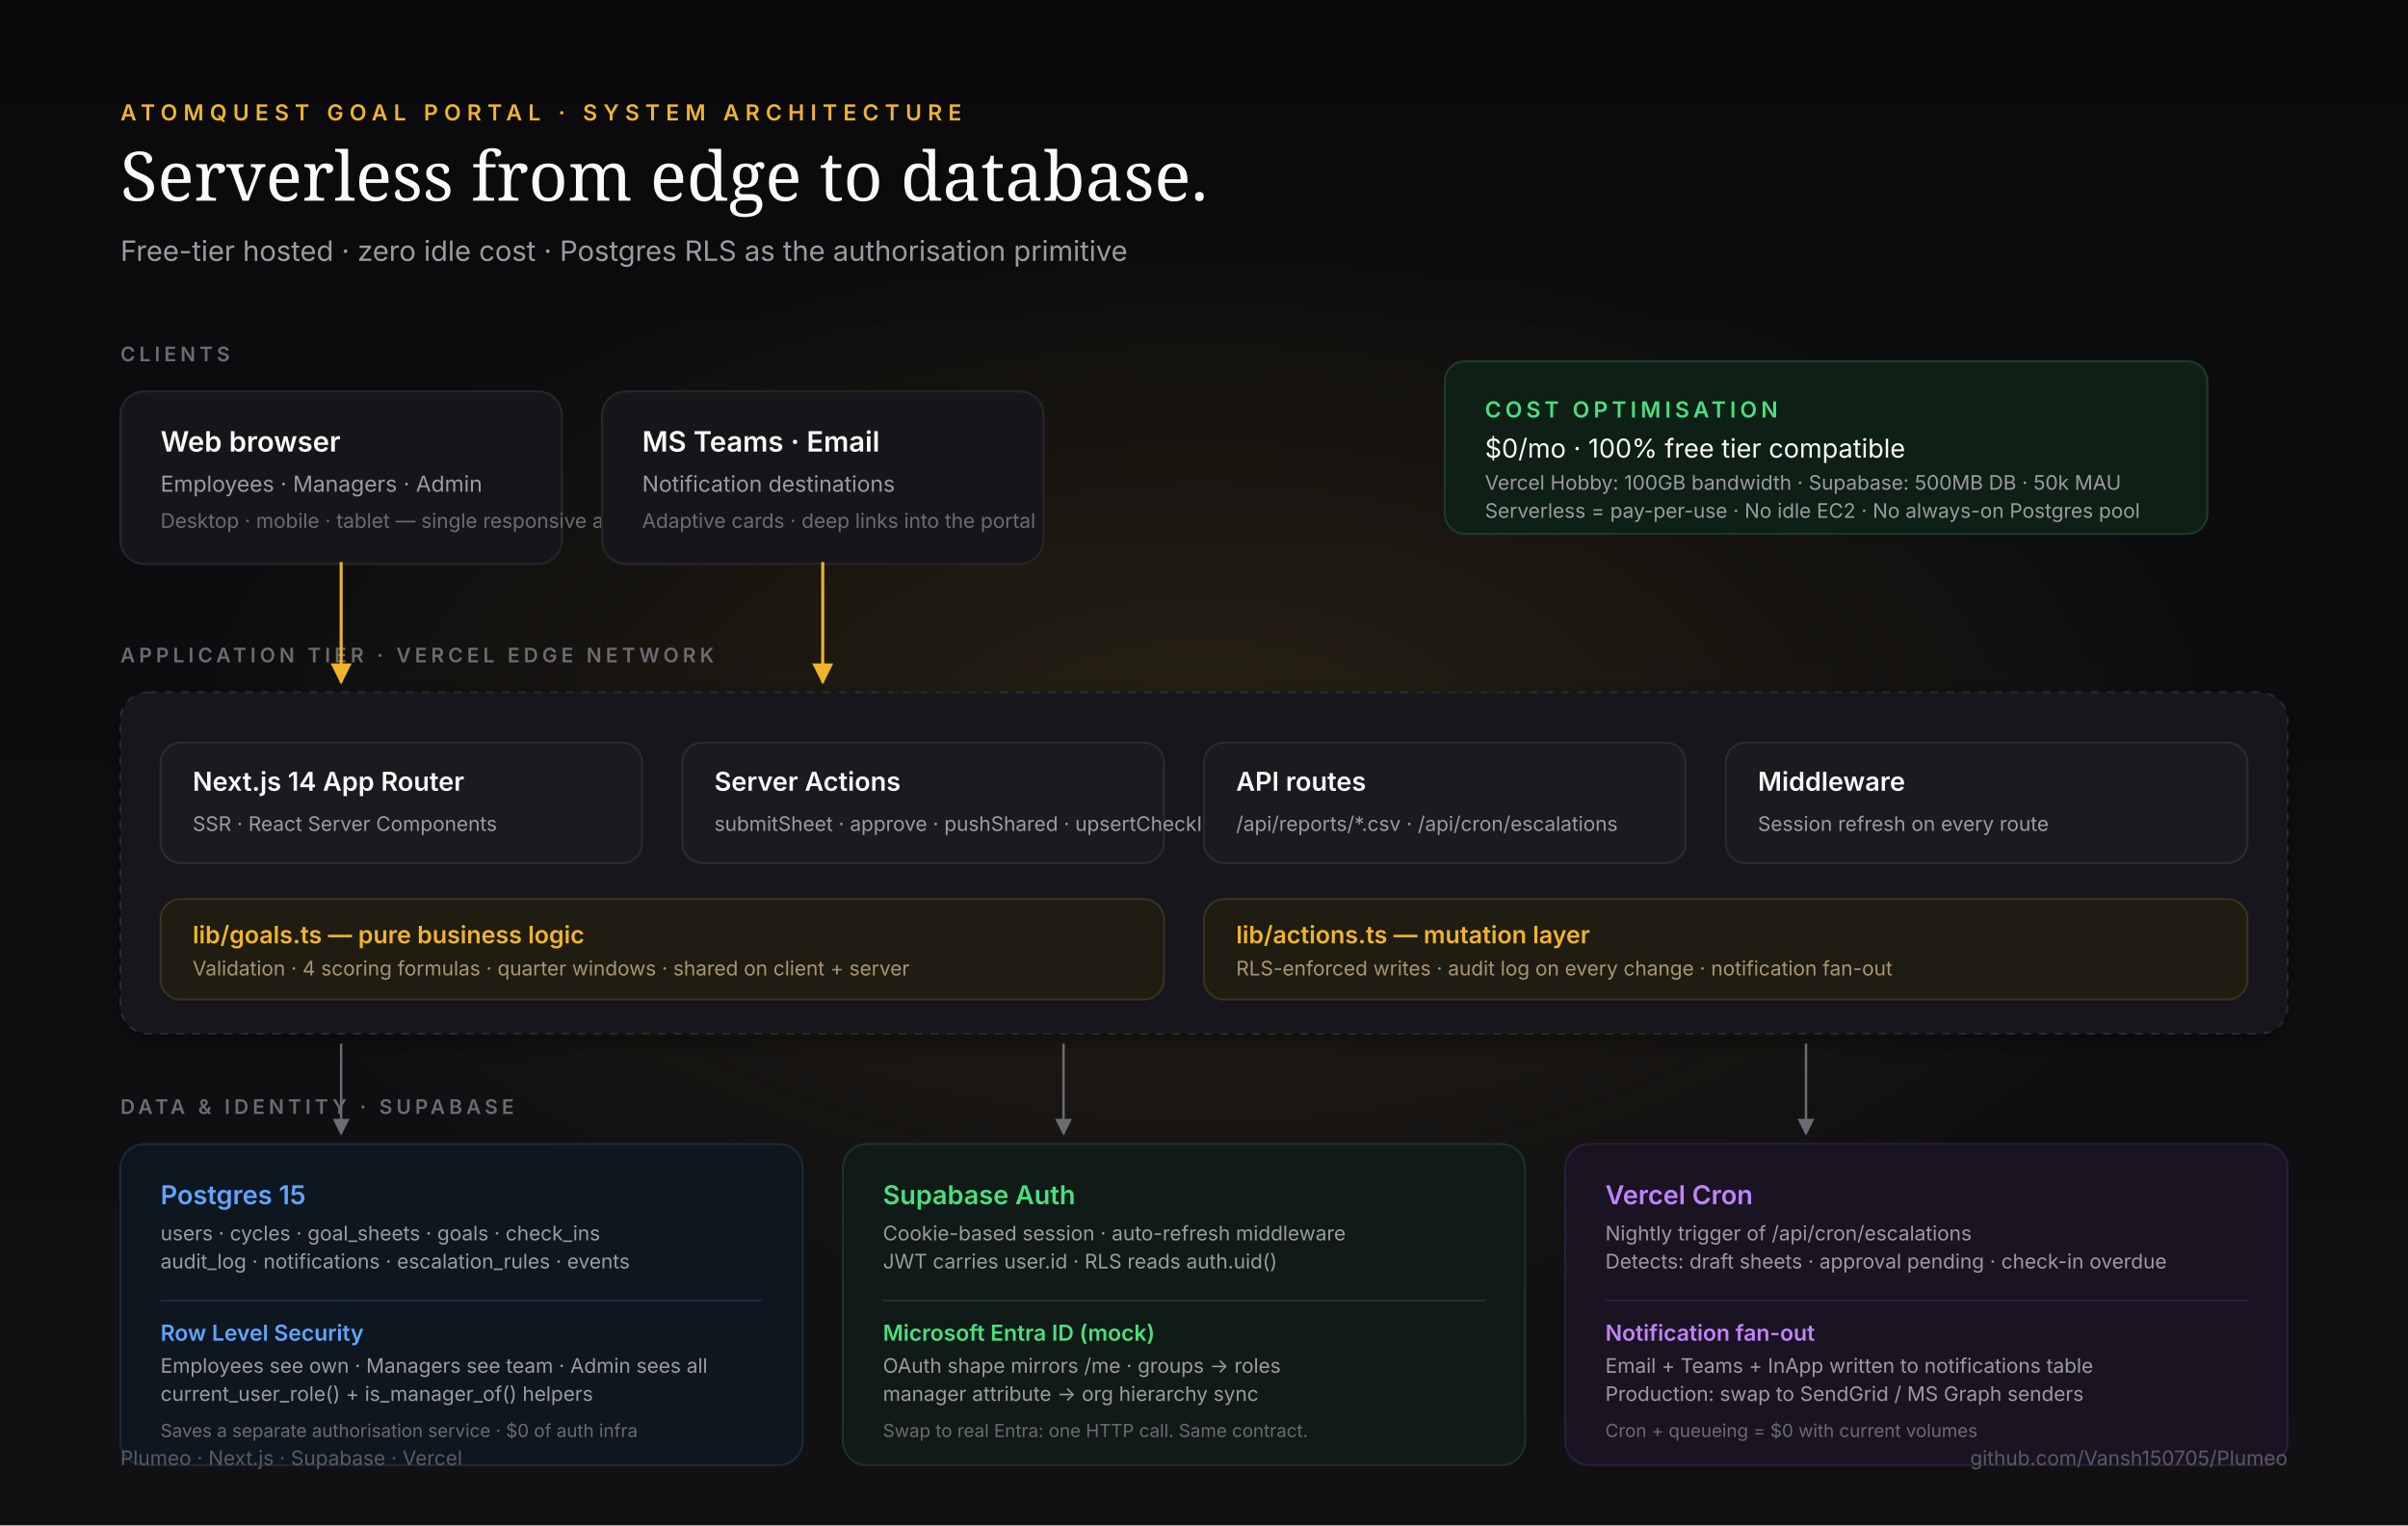
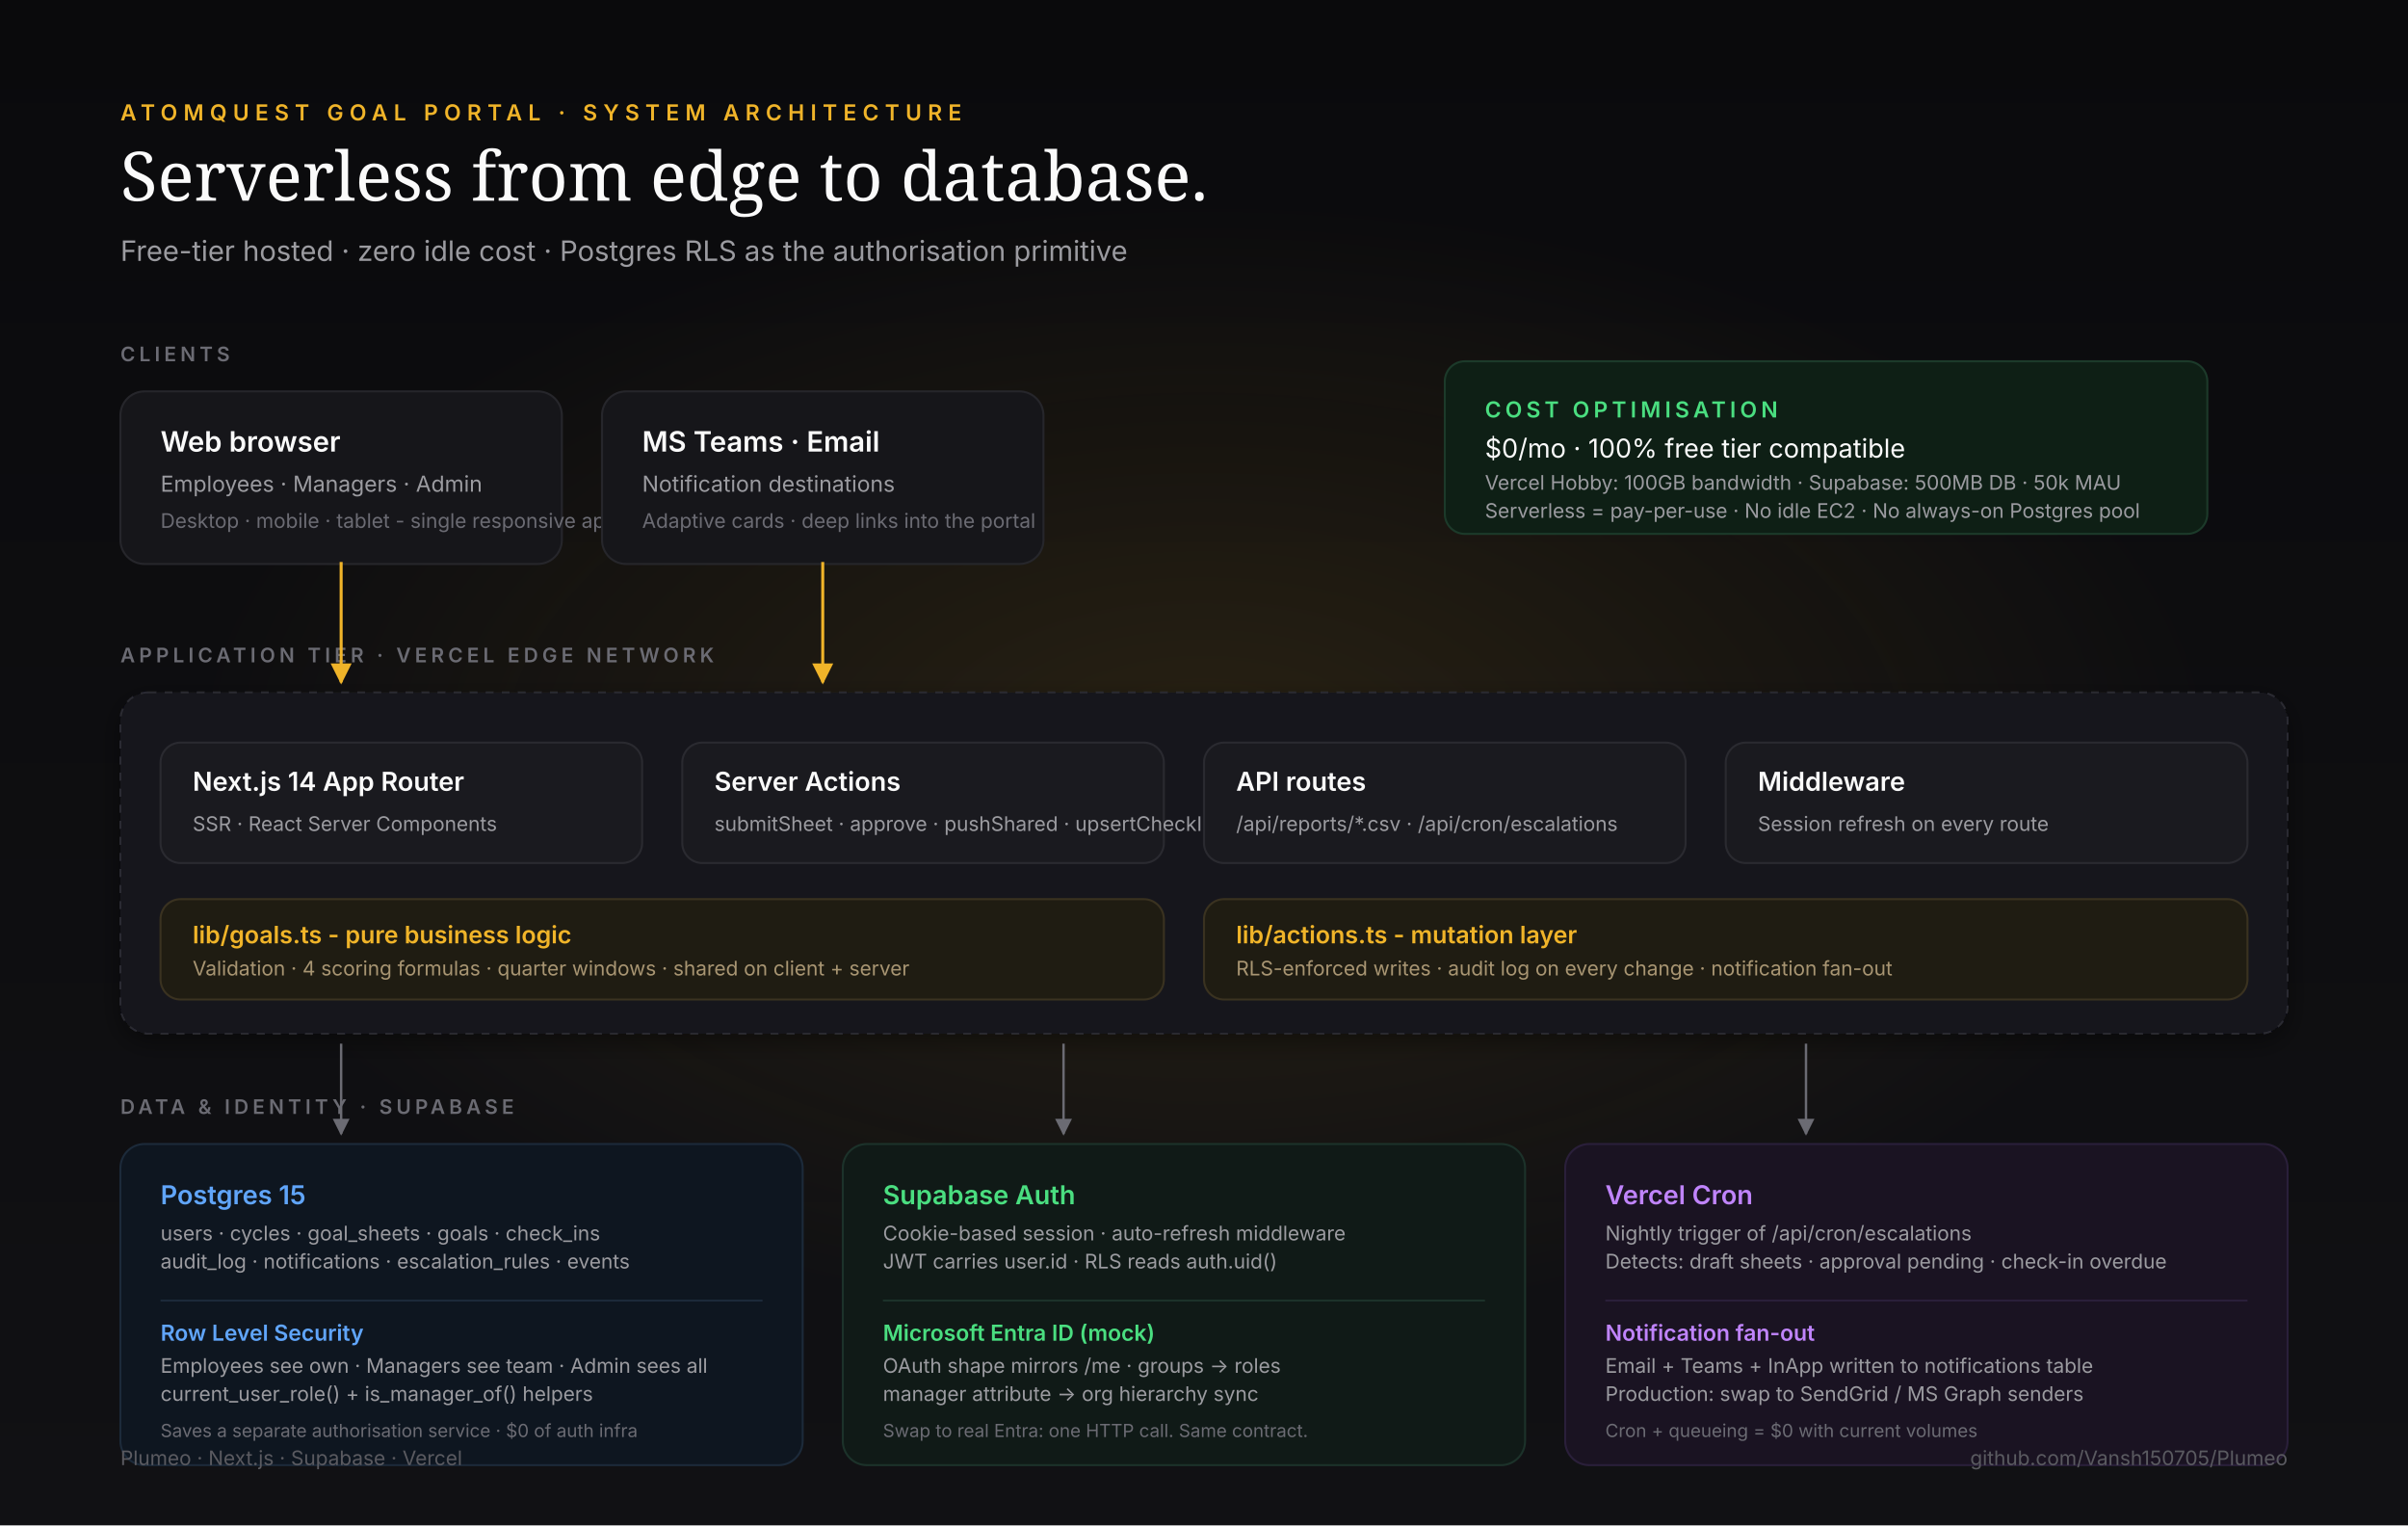
<svg xmlns="http://www.w3.org/2000/svg" viewBox="0 0 1200 760" font-family="-apple-system,BlinkMacSystemFont,'Segoe UI',system-ui,sans-serif">
  <defs>
    <linearGradient id="bg" x1="0" y1="0" x2="0" y2="1">
      <stop offset="0%" stop-color="#0a0a0c" />
      <stop offset="100%" stop-color="#111114" />
    </linearGradient>
    <linearGradient id="gold" x1="0" y1="0" x2="1" y2="0">
      <stop offset="0%" stop-color="#f0b429" />
      <stop offset="100%" stop-color="#d99917" />
    </linearGradient>
    <radialGradient id="glow" cx="50%" cy="50%" r="50%">
      <stop offset="0%" stop-color="#f0b429" stop-opacity="0.12" />
      <stop offset="100%" stop-color="#f0b429" stop-opacity="0" />
    </radialGradient>
    <marker id="arrow" viewBox="0 0 10 10" refX="9" refY="5" markerWidth="7" markerHeight="7" orient="auto-start-reverse">
      <path d="M 0 0 L 10 5 L 0 10 z" fill="#f0b429" />
    </marker>
    <marker id="arrow-mute" viewBox="0 0 10 10" refX="9" refY="5" markerWidth="7" markerHeight="7" orient="auto-start-reverse">
      <path d="M 0 0 L 10 5 L 0 10 z" fill="#6b6b73" />
    </marker>
    <filter id="soft-shadow" x="-20%" y="-20%" width="140%" height="140%">
      <feGaussianBlur in="SourceAlpha" stdDeviation="6" />
      <feOffset dx="0" dy="4" result="offsetblur" />
      <feComponentTransfer>
        <feFuncA type="linear" slope="0.4" />
      </feComponentTransfer>
      <feMerge>
        <feMergeNode />
        <feMergeNode in="SourceGraphic" />
      </feMerge>
    </filter>
  </defs>
  <rect width="1200" height="760" fill="url(#bg)" />
  <ellipse cx="600" cy="380" rx="500" ry="280" fill="url(#glow)" />
  <text x="60" y="60" fill="#f0b429" font-size="11" font-weight="600" letter-spacing="3">ATOMQUEST GOAL PORTAL · SYSTEM ARCHITECTURE</text>
  <text x="60" y="100" fill="#fafafa" font-size="34" font-family="Instrument Serif, Georgia, serif">Serverless from edge to database.</text>
  <text x="60" y="130" fill="#9b9ba0" font-size="14">Free-tier hosted · zero idle cost · Postgres RLS as the authorisation primitive</text>
  <g transform="translate(60,180)">
    <text x="0" y="0" fill="#6b6b73" font-size="10" font-weight="600" letter-spacing="2">CLIENTS</text>
    <g transform="translate(0,15)">
      <rect width="220" height="86" rx="12" fill="#16161a" stroke="#26262b" stroke-width="1" />
      <text x="20" y="30" fill="#fafafa" font-size="14" font-weight="600">Web browser</text>
      <text x="20" y="50" fill="#9b9ba0" font-size="11">Employees · Managers · Admin</text>
-       <text x="20" y="68" fill="#6b6b73" font-size="10">Desktop · mobile · tablet — single responsive app</text>
+       <text x="20" y="68" fill="#6b6b73" font-size="10">Desktop · mobile · tablet - single responsive app</text>
    </g>
    <g transform="translate(240,15)">
      <rect width="220" height="86" rx="12" fill="#16161a" stroke="#26262b" stroke-width="1" />
      <text x="20" y="30" fill="#fafafa" font-size="14" font-weight="600">MS Teams · Email</text>
      <text x="20" y="50" fill="#9b9ba0" font-size="11">Notification destinations</text>
      <text x="20" y="68" fill="#6b6b73" font-size="10">Adaptive cards · deep links into the portal</text>
    </g>
  </g>
  <g transform="translate(60,330)">
    <text x="0" y="0" fill="#6b6b73" font-size="10" font-weight="600" letter-spacing="2">APPLICATION TIER · VERCEL EDGE NETWORK</text>
    <rect x="0" y="15" width="1080" height="170" rx="14" fill="#13131a" stroke="#2a2a30" stroke-width="1" stroke-dasharray="4 4" filter="url(#soft-shadow)" />
    <g transform="translate(20,40)">
      <rect width="240" height="60" rx="10" fill="#1a1a1f" stroke="#2a2a30" />
      <text x="16" y="24" fill="#fafafa" font-size="13" font-weight="600">Next.js 14 App Router</text>
      <text x="16" y="44" fill="#9b9ba0" font-size="10">SSR · React Server Components</text>
    </g>
    <g transform="translate(280,40)">
      <rect width="240" height="60" rx="10" fill="#1a1a1f" stroke="#2a2a30" />
      <text x="16" y="24" fill="#fafafa" font-size="13" font-weight="600">Server Actions</text>
      <text x="16" y="44" fill="#9b9ba0" font-size="10">submitSheet · approve · pushShared · upsertCheckIn</text>
    </g>
    <g transform="translate(540,40)">
      <rect width="240" height="60" rx="10" fill="#1a1a1f" stroke="#2a2a30" />
      <text x="16" y="24" fill="#fafafa" font-size="13" font-weight="600">API routes</text>
      <text x="16" y="44" fill="#9b9ba0" font-size="10">/api/reports/*.csv · /api/cron/escalations</text>
    </g>
    <g transform="translate(800,40)">
      <rect width="260" height="60" rx="10" fill="#1a1a1f" stroke="#2a2a30" />
      <text x="16" y="24" fill="#fafafa" font-size="13" font-weight="600">Middleware</text>
      <text x="16" y="44" fill="#9b9ba0" font-size="10">Session refresh on every route</text>
    </g>
    <g transform="translate(20,118)">
      <rect width="500" height="50" rx="10" fill="#1f1c12" stroke="#3a3220" />
-       <text x="16" y="22" fill="#f0b429" font-size="12" font-weight="600">lib/goals.ts — pure business logic</text>
+       <text x="16" y="22" fill="#f0b429" font-size="12" font-weight="600">lib/goals.ts - pure business logic</text>
      <text x="16" y="38" fill="#a89572" font-size="10">Validation · 4 scoring formulas · quarter windows · shared on client + server</text>
    </g>
    <g transform="translate(540,118)">
      <rect width="520" height="50" rx="10" fill="#1f1c12" stroke="#3a3220" />
-       <text x="16" y="22" fill="#f0b429" font-size="12" font-weight="600">lib/actions.ts — mutation layer</text>
+       <text x="16" y="22" fill="#f0b429" font-size="12" font-weight="600">lib/actions.ts - mutation layer</text>
      <text x="16" y="38" fill="#a89572" font-size="10">RLS-enforced writes · audit log on every change · notification fan-out</text>
    </g>
  </g>
  <g transform="translate(60,555)">
    <text x="0" y="0" fill="#6b6b73" font-size="10" font-weight="600" letter-spacing="2">DATA &amp; IDENTITY · SUPABASE</text>
    <g transform="translate(0,15)">
      <rect width="340" height="160" rx="12" fill="#0e1620" stroke="#1c2a3a" />
      <text x="20" y="30" fill="#60a5fa" font-size="13" font-weight="600">Postgres 15</text>
      <text x="20" y="48" fill="#9b9ba0" font-size="10">users · cycles · goal_sheets · goals · check_ins</text>
      <text x="20" y="62" fill="#9b9ba0" font-size="10">audit_log · notifications · escalation_rules · events</text>
      <line x1="20" y1="78" x2="320" y2="78" stroke="#1c2a3a" />
      <text x="20" y="98" fill="#60a5fa" font-size="11" font-weight="600">Row Level Security</text>
      <text x="20" y="114" fill="#9b9ba0" font-size="10">Employees see own · Managers see team · Admin sees all</text>
      <text x="20" y="128" fill="#9b9ba0" font-size="10">current_user_role() + is_manager_of() helpers</text>
      <text x="20" y="146" fill="#6b6b73" font-size="9">Saves a separate authorisation service · $0 of auth infra</text>
    </g>
    <g transform="translate(360,15)">
      <rect width="340" height="160" rx="12" fill="#101a17" stroke="#1c322a" />
      <text x="20" y="30" fill="#4ade80" font-size="13" font-weight="600">Supabase Auth</text>
      <text x="20" y="48" fill="#9b9ba0" font-size="10">Cookie-based session · auto-refresh middleware</text>
      <text x="20" y="62" fill="#9b9ba0" font-size="10">JWT carries user.id · RLS reads auth.uid()</text>
      <line x1="20" y1="78" x2="320" y2="78" stroke="#1c322a" />
      <text x="20" y="98" fill="#4ade80" font-size="11" font-weight="600">Microsoft Entra ID (mock)</text>
      <text x="20" y="114" fill="#9b9ba0" font-size="10">OAuth shape mirrors /me · groups → roles</text>
      <text x="20" y="128" fill="#9b9ba0" font-size="10">manager attribute → org hierarchy sync</text>
      <text x="20" y="146" fill="#6b6b73" font-size="9">Swap to real Entra: one HTTP call. Same contract.</text>
    </g>
    <g transform="translate(720,15)">
      <rect width="360" height="160" rx="12" fill="#1a1322" stroke="#2a1f3a" />
      <text x="20" y="30" fill="#c084fc" font-size="13" font-weight="600">Vercel Cron</text>
      <text x="20" y="48" fill="#9b9ba0" font-size="10">Nightly trigger of /api/cron/escalations</text>
      <text x="20" y="62" fill="#9b9ba0" font-size="10">Detects: draft sheets · approval pending · check-in overdue</text>
      <line x1="20" y1="78" x2="340" y2="78" stroke="#2a1f3a" />
      <text x="20" y="98" fill="#c084fc" font-size="11" font-weight="600">Notification fan-out</text>
      <text x="20" y="114" fill="#9b9ba0" font-size="10">Email + Teams + InApp written to notifications table</text>
      <text x="20" y="128" fill="#9b9ba0" font-size="10">Production: swap to SendGrid / MS Graph senders</text>
      <text x="20" y="146" fill="#6b6b73" font-size="9">Cron + queueing = $0 with current volumes</text>
    </g>
  </g>
  <g stroke="#f0b429" stroke-width="1.5" fill="none">
    <path d="M 170 280 L 170 340" marker-end="url(#arrow)" />
    <path d="M 410 280 L 410 340" marker-end="url(#arrow)" />
  </g>
  <g stroke="#6b6b73" stroke-width="1.2" fill="none">
    <path d="M 170 520 L 170 565" marker-end="url(#arrow-mute)" />
    <path d="M 530 520 L 530 565" marker-end="url(#arrow-mute)" />
    <path d="M 900 520 L 900 565" marker-end="url(#arrow-mute)" />
  </g>
  <g transform="translate(720,180)">
    <rect width="380" height="86" rx="10" fill="#0e1f15" stroke="#1c3a2a" />
    <text x="20" y="28" fill="#4ade80" font-size="11" font-weight="600" letter-spacing="2">COST OPTIMISATION</text>
    <text x="20" y="48" fill="#fafafa" font-size="13">$0/mo · 100% free tier compatible</text>
    <text x="20" y="64" fill="#9b9ba0" font-size="10">Vercel Hobby: 100GB bandwidth · Supabase: 500MB DB · 50k MAU</text>
    <text x="20" y="78" fill="#9b9ba0" font-size="10">Serverless = pay-per-use · No idle EC2 · No always-on Postgres pool</text>
  </g>
  <text x="60" y="730" fill="#5a5a60" font-size="10">Plumeo · Next.js · Supabase · Vercel</text>
  <text x="1140" y="730" fill="#5a5a60" font-size="10" text-anchor="end">github.com/Vansh150705/Plumeo</text>
</svg>
